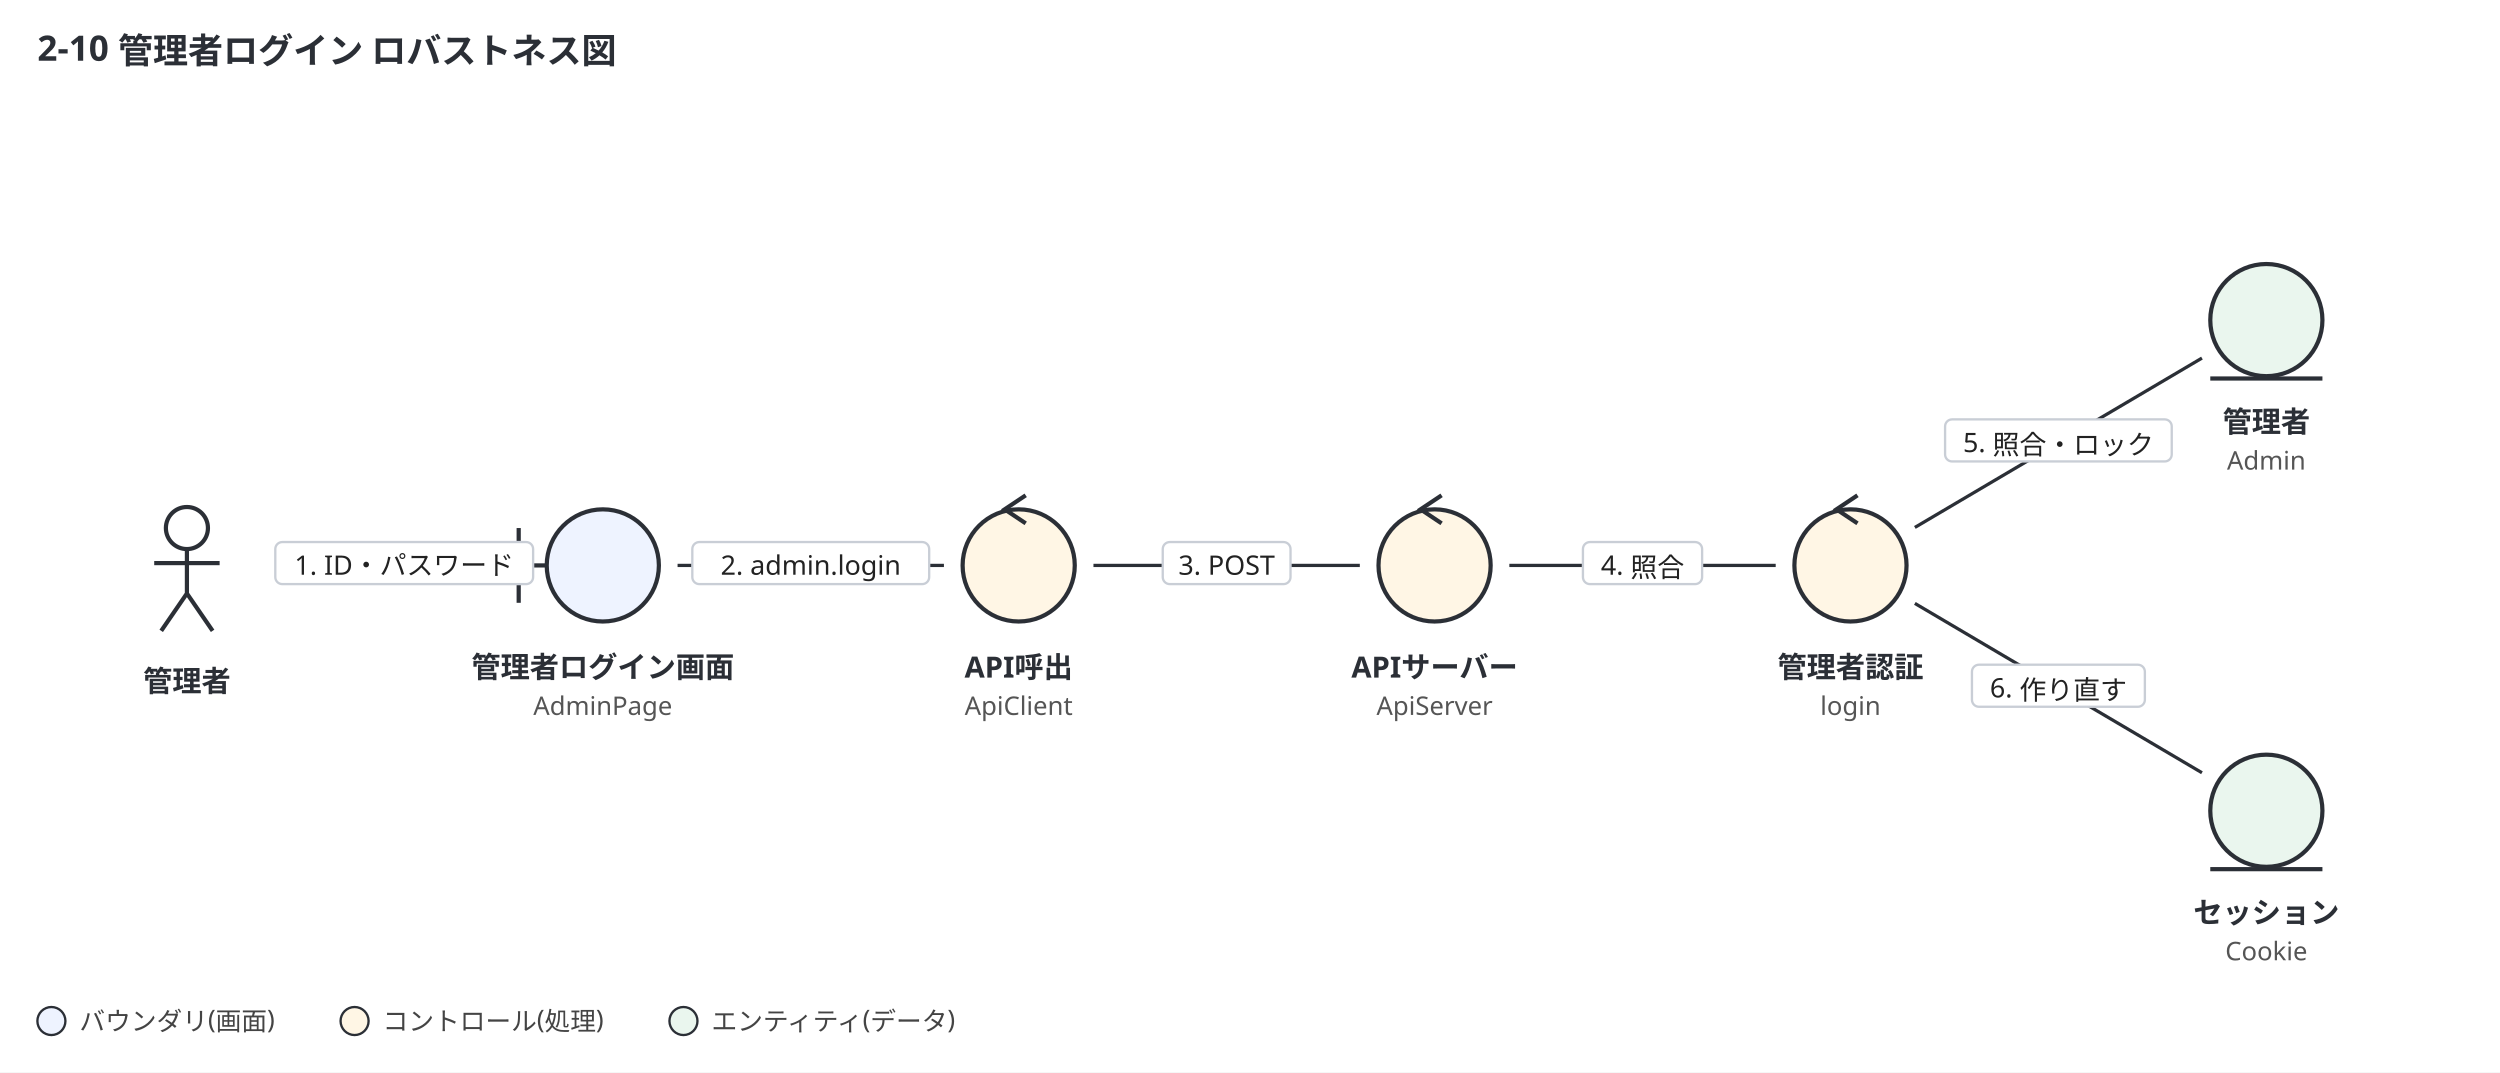
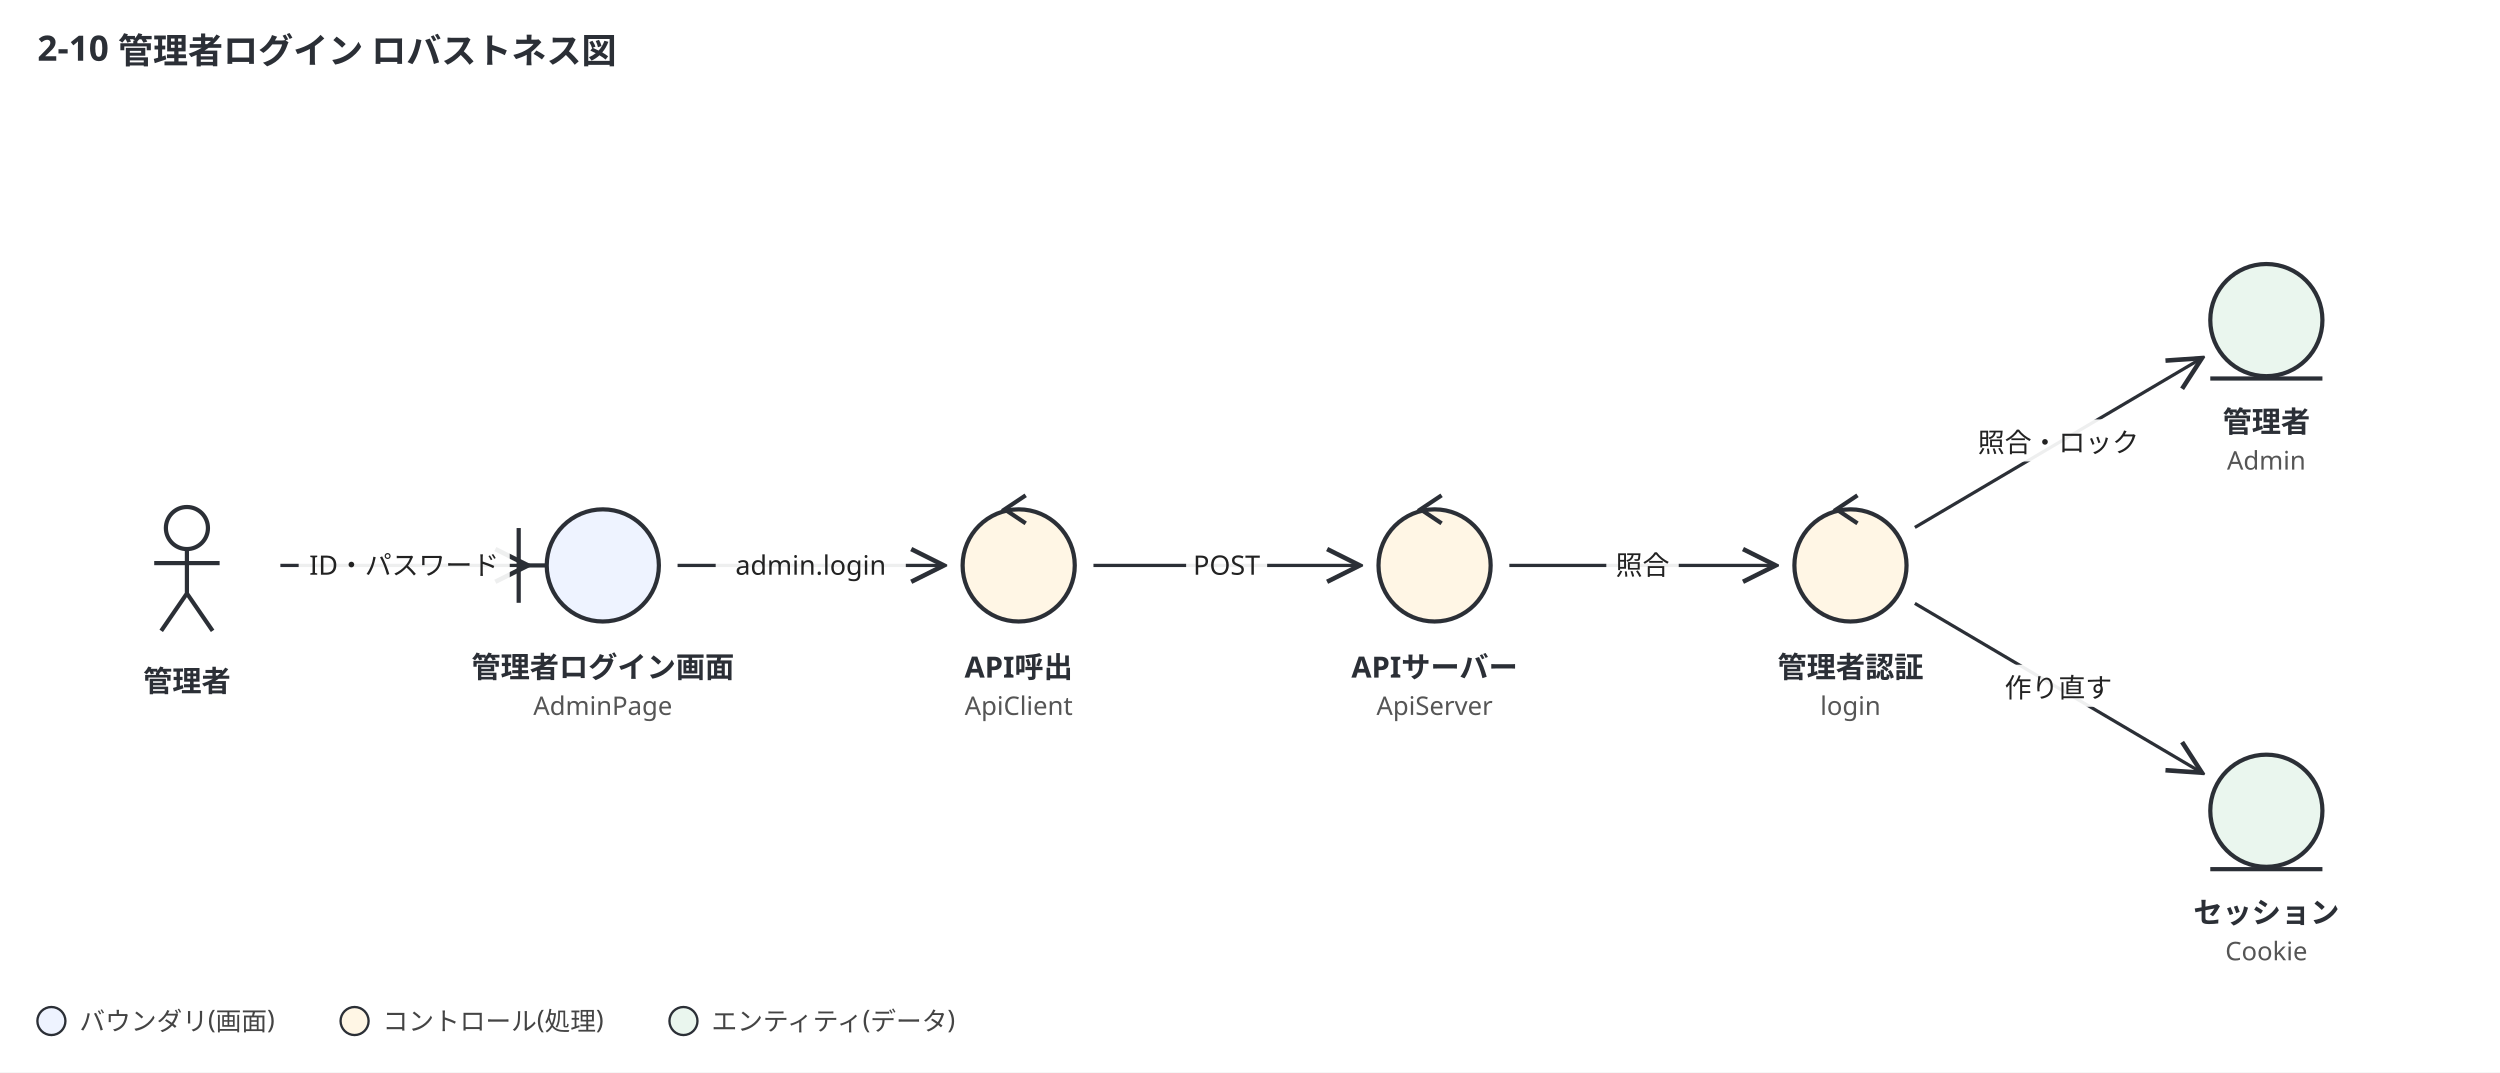
<svg xmlns="http://www.w3.org/2000/svg" width="1070" height="459" viewBox="0 0 1070 459" font-family="'IPAGothic','IPAPGothic',sans-serif">
  <defs>
    <marker id="open" viewBox="0 0 12 12" refX="11" refY="6" markerWidth="12" markerHeight="12" orient="auto-start-reverse">
      <path d="M1 1 L11 6 L1 11" fill="none" stroke="#2b2f36" stroke-width="1.4" />
    </marker>
    <marker id="diamond" viewBox="0 0 16 10" refX="15" refY="5" markerWidth="16" markerHeight="10" orient="auto-start-reverse">
      <path d="M1 5 L8 1 L15 5 L8 9 Z" fill="#2b2f36" />
    </marker>
    <marker id="tri" viewBox="0 0 14 14" refX="13" refY="7" markerWidth="14" markerHeight="14" orient="auto-start-reverse">
      <path d="M1 1 L13 7 L1 13 Z" fill="#fff" stroke="#2b2f36" stroke-width="1.3" />
    </marker>
  </defs>
  <rect width="100%" height="100%" fill="#fff" />
  <text x="16" y="26" font-size="15" text-anchor="start" fill="#2b2f36" font-weight="bold">2-10 管理者ログイン ロバストネス図</text>
-   <path d="M120.0 242.0 L226.0 242.0" fill="none" stroke="#2b2f36" stroke-width="1.4" />
-   <path d="M290.0 242.0 L404.0 242.0" fill="none" stroke="#2b2f36" stroke-width="1.4" />
-   <path d="M468.0 242.0 L582.0 242.0" fill="none" stroke="#2b2f36" stroke-width="1.4" />
-   <path d="M646.0 242.0 L760.0 242.0" fill="none" stroke="#2b2f36" stroke-width="1.4" />
-   <path d="M819.562 225.742 L942.438 153.258" fill="none" stroke="#2b2f36" stroke-width="1.4" />
-   <path d="M819.562 258.258 L942.438 330.742" fill="none" stroke="#2b2f36" stroke-width="1.4" />
+   <path d="M120.0 242.0 L226.0 242.0" fill="none" stroke="#2b2f36" stroke-width="1.4" marker-end="url(#open)" />
+   <path d="M290.0 242.0 L404.0 242.0" fill="none" stroke="#2b2f36" stroke-width="1.4" marker-end="url(#open)" />
+   <path d="M468.0 242.0 L582.0 242.0" fill="none" stroke="#2b2f36" stroke-width="1.4" marker-end="url(#open)" />
+   <path d="M646.0 242.0 L760.0 242.0" fill="none" stroke="#2b2f36" stroke-width="1.4" marker-end="url(#open)" />
+   <path d="M819.562 225.742 L942.438 153.258" fill="none" stroke="#2b2f36" stroke-width="1.4" marker-end="url(#open)" />
+   <path d="M819.562 258.258 L942.438 330.742" fill="none" stroke="#2b2f36" stroke-width="1.4" marker-end="url(#open)" />
  <g fill="none" stroke="#2b2f36" stroke-width="1.8">
    <circle cx="80" cy="226" r="9" />
    <path d="M80 235 V254 M66 241 H94 M80 254 L69 270 M80 254 L91 270" />
  </g>
  <text x="80" y="296" font-size="12.5" text-anchor="middle" fill="#2b2f36" font-weight="bold">管理者</text>
  <path d="M222 226 V258 M222 242 H234" fill="none" stroke="#2b2f36" stroke-width="1.8" />
  <circle cx="258" cy="242" r="24" fill="#eef3ff" stroke="#2b2f36" stroke-width="1.8" />
  <text x="258" y="290" font-size="12.5" text-anchor="middle" fill="#2b2f36" font-weight="bold">管理者ログイン画面</text>
  <text x="258" y="306" font-size="11" text-anchor="middle" fill="#555">AdminPage</text>
  <circle cx="436" cy="242" r="24" fill="#fff6e5" stroke="#2b2f36" stroke-width="1.8" />
  <path d="M439 212 L430 218 L439 224" fill="none" stroke="#2b2f36" stroke-width="1.8" />
  <text x="436" y="290" font-size="12.5" text-anchor="middle" fill="#2b2f36" font-weight="bold">API呼出</text>
  <text x="436" y="306" font-size="11" text-anchor="middle" fill="#555">ApiClient</text>
  <circle cx="614" cy="242" r="24" fill="#fff6e5" stroke="#2b2f36" stroke-width="1.8" />
  <path d="M617 212 L608 218 L617 224" fill="none" stroke="#2b2f36" stroke-width="1.8" />
  <text x="614" y="290" font-size="12.5" text-anchor="middle" fill="#2b2f36" font-weight="bold">APIサーバー</text>
  <text x="614" y="306" font-size="11" text-anchor="middle" fill="#555">ApiServer</text>
  <circle cx="792" cy="242" r="24" fill="#fff6e5" stroke="#2b2f36" stroke-width="1.8" />
  <path d="M795 212 L786 218 L795 224" fill="none" stroke="#2b2f36" stroke-width="1.8" />
  <text x="792" y="290" font-size="12.5" text-anchor="middle" fill="#2b2f36" font-weight="bold">管理者認証</text>
  <text x="792" y="306" font-size="11" text-anchor="middle" fill="#555">login</text>
  <circle cx="970" cy="137.0" r="24" fill="#eaf6ee" stroke="#2b2f36" stroke-width="1.8" />
  <path d="M946 162.0 H994" fill="none" stroke="#2b2f36" stroke-width="1.8" />
  <text x="970" y="185.0" font-size="12.5" text-anchor="middle" fill="#2b2f36" font-weight="bold">管理者</text>
  <text x="970" y="201.0" font-size="11" text-anchor="middle" fill="#555">Admin</text>
  <circle cx="970" cy="347.0" r="24" fill="#eaf6ee" stroke="#2b2f36" stroke-width="1.8" />
  <path d="M946 372.0 H994" fill="none" stroke="#2b2f36" stroke-width="1.8" />
  <text x="970" y="395.0" font-size="12.5" text-anchor="middle" fill="#2b2f36" font-weight="bold">セッション</text>
  <text x="970" y="411.0" font-size="11" text-anchor="middle" fill="#555">Cookie</text>
-   <rect x="117.825" y="232.0" width="110.35" height="18" rx="3" fill="#fff" stroke="#c9ced6" />
-   <text x="173.0" y="246.0" font-size="11.5" text-anchor="middle" fill="#222">1. ID・パスワード</text>
-   <rect x="296.31" y="232.0" width="101.38" height="18" rx="3" fill="#fff" stroke="#c9ced6" />
-   <text x="347.0" y="246.0" font-size="11.5" text-anchor="middle" fill="#222">2. admin.login</text>
-   <rect x="497.655" y="232.0" width="54.69" height="18" rx="3" fill="#fff" stroke="#c9ced6" />
-   <text x="525.0" y="246.0" font-size="11.5" text-anchor="middle" fill="#222">3. POST</text>
-   <rect x="677.495" y="232.0" width="51.01" height="18" rx="3" fill="#fff" stroke="#c9ced6" />
-   <text x="703.0" y="246.0" font-size="11.5" text-anchor="middle" fill="#222">4. 照合</text>
-   <rect x="832.495" y="179.5" width="97.01" height="18" rx="3" fill="#fff" stroke="#c9ced6" />
-   <text x="881.0" y="193.5" font-size="11.5" text-anchor="middle" fill="#222">5. 照合・ロック</text>
-   <rect x="843.995" y="284.5" width="74.01" height="18" rx="3" fill="#fff" stroke="#c9ced6" />
-   <text x="881.0" y="298.5" font-size="11.5" text-anchor="middle" fill="#222">6. 作り直す</text>
+   <rect x="127.83" y="232.0" width="90.34" height="18" rx="3" fill="#fff" opacity=".92" />
+   <text x="173.0" y="246.0" font-size="11.5" text-anchor="middle" fill="#222">ID・パスワード</text>
+   <rect x="306.315" y="232.0" width="81.37" height="18" rx="3" fill="#fff" opacity=".92" />
+   <text x="347.0" y="246.0" font-size="11.5" text-anchor="middle" fill="#222">admin.login</text>
+   <rect x="507.66" y="232.0" width="34.68" height="18" rx="3" fill="#fff" opacity=".92" />
+   <text x="525.0" y="246.0" font-size="11.5" text-anchor="middle" fill="#222">POST</text>
+   <rect x="687.5" y="232.0" width="31.0" height="18" rx="3" fill="#fff" opacity=".92" />
+   <text x="703.0" y="246.0" font-size="11.5" text-anchor="middle" fill="#222">照合</text>
+   <rect x="842.5" y="179.5" width="77.0" height="18" rx="3" fill="#fff" opacity=".92" />
+   <text x="881.0" y="193.5" font-size="11.5" text-anchor="middle" fill="#222">照合・ロック</text>
+   <rect x="854.0" y="284.5" width="54.0" height="18" rx="3" fill="#fff" opacity=".92" />
+   <text x="881.0" y="298.5" font-size="11.5" text-anchor="middle" fill="#222">作り直す</text>
  <circle cx="22" cy="437" r="6" fill="#eef3ff" stroke="#2b2f36" />
  <text x="34" y="441" font-size="11" text-anchor="start" fill="#444">バウンダリ(画面)</text>
  <circle cx="151.76" cy="437" r="6" fill="#fff6e5" stroke="#2b2f36" />
  <text x="163.76" y="441" font-size="11" text-anchor="start" fill="#444">コントロール(処理)</text>
  <circle cx="292.52" cy="437" r="6" fill="#eaf6ee" stroke="#2b2f36" />
  <text x="304.52" y="441" font-size="11" text-anchor="start" fill="#444">エンティティ(データ)</text>
</svg>
